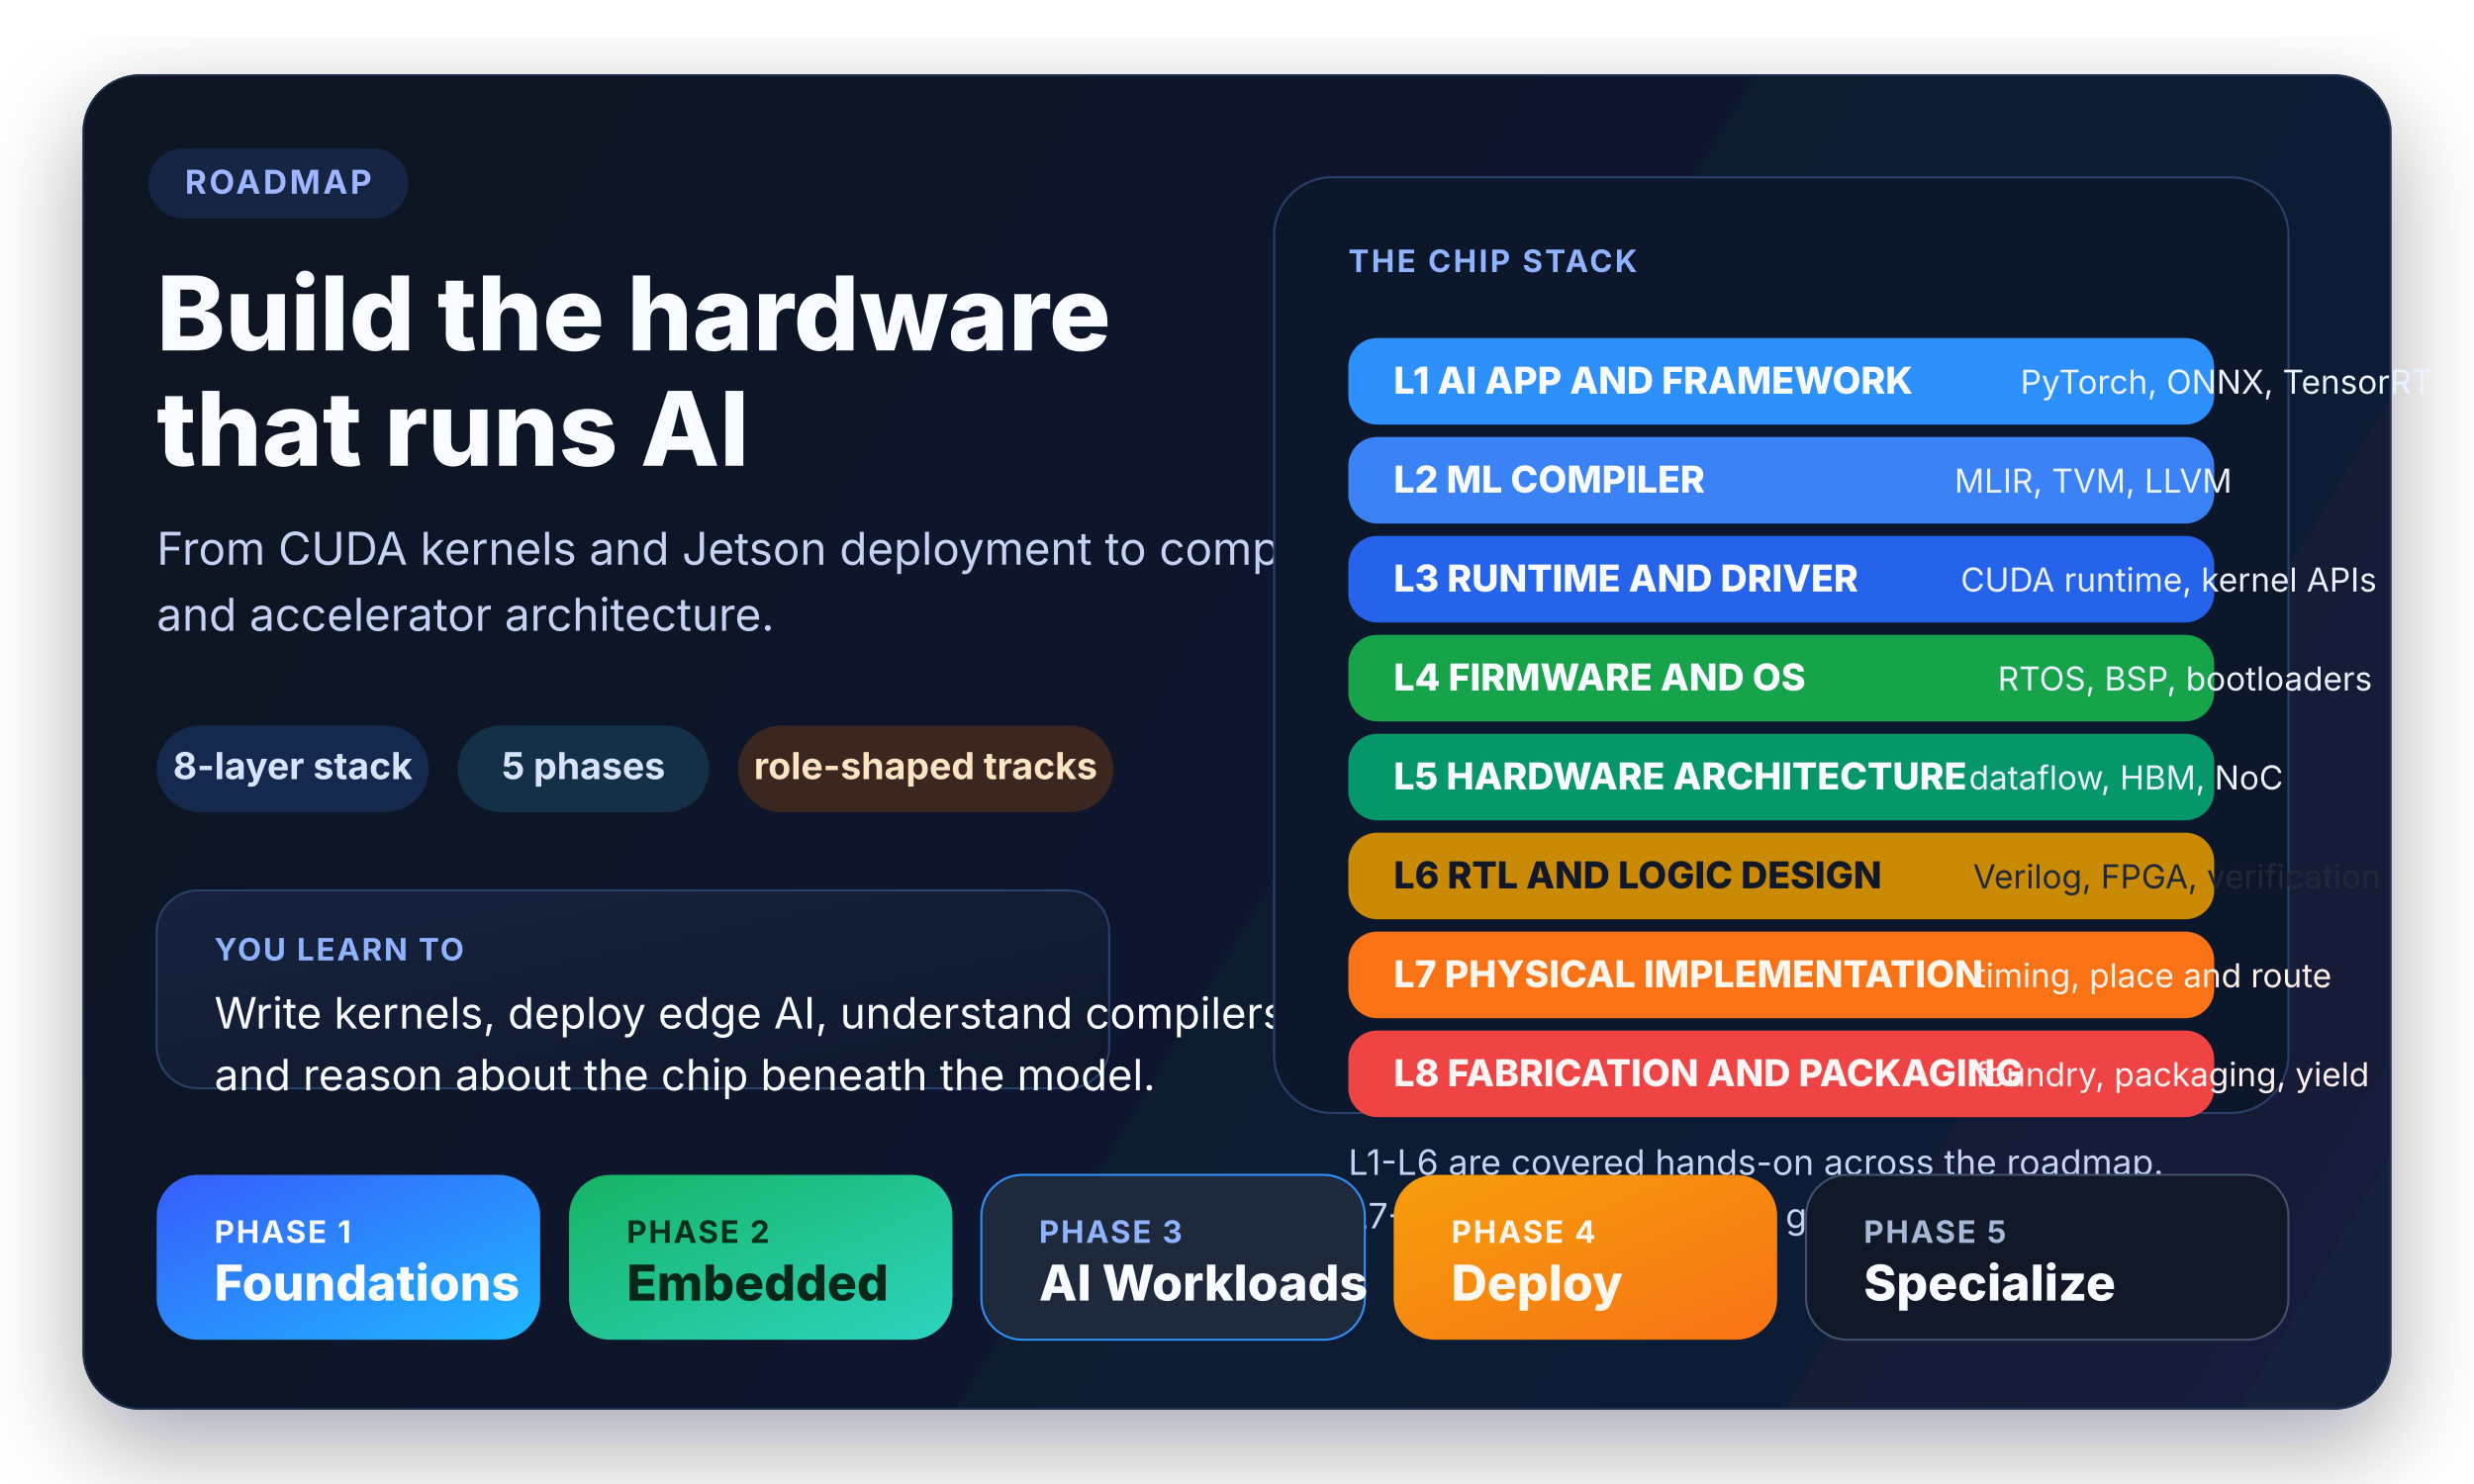
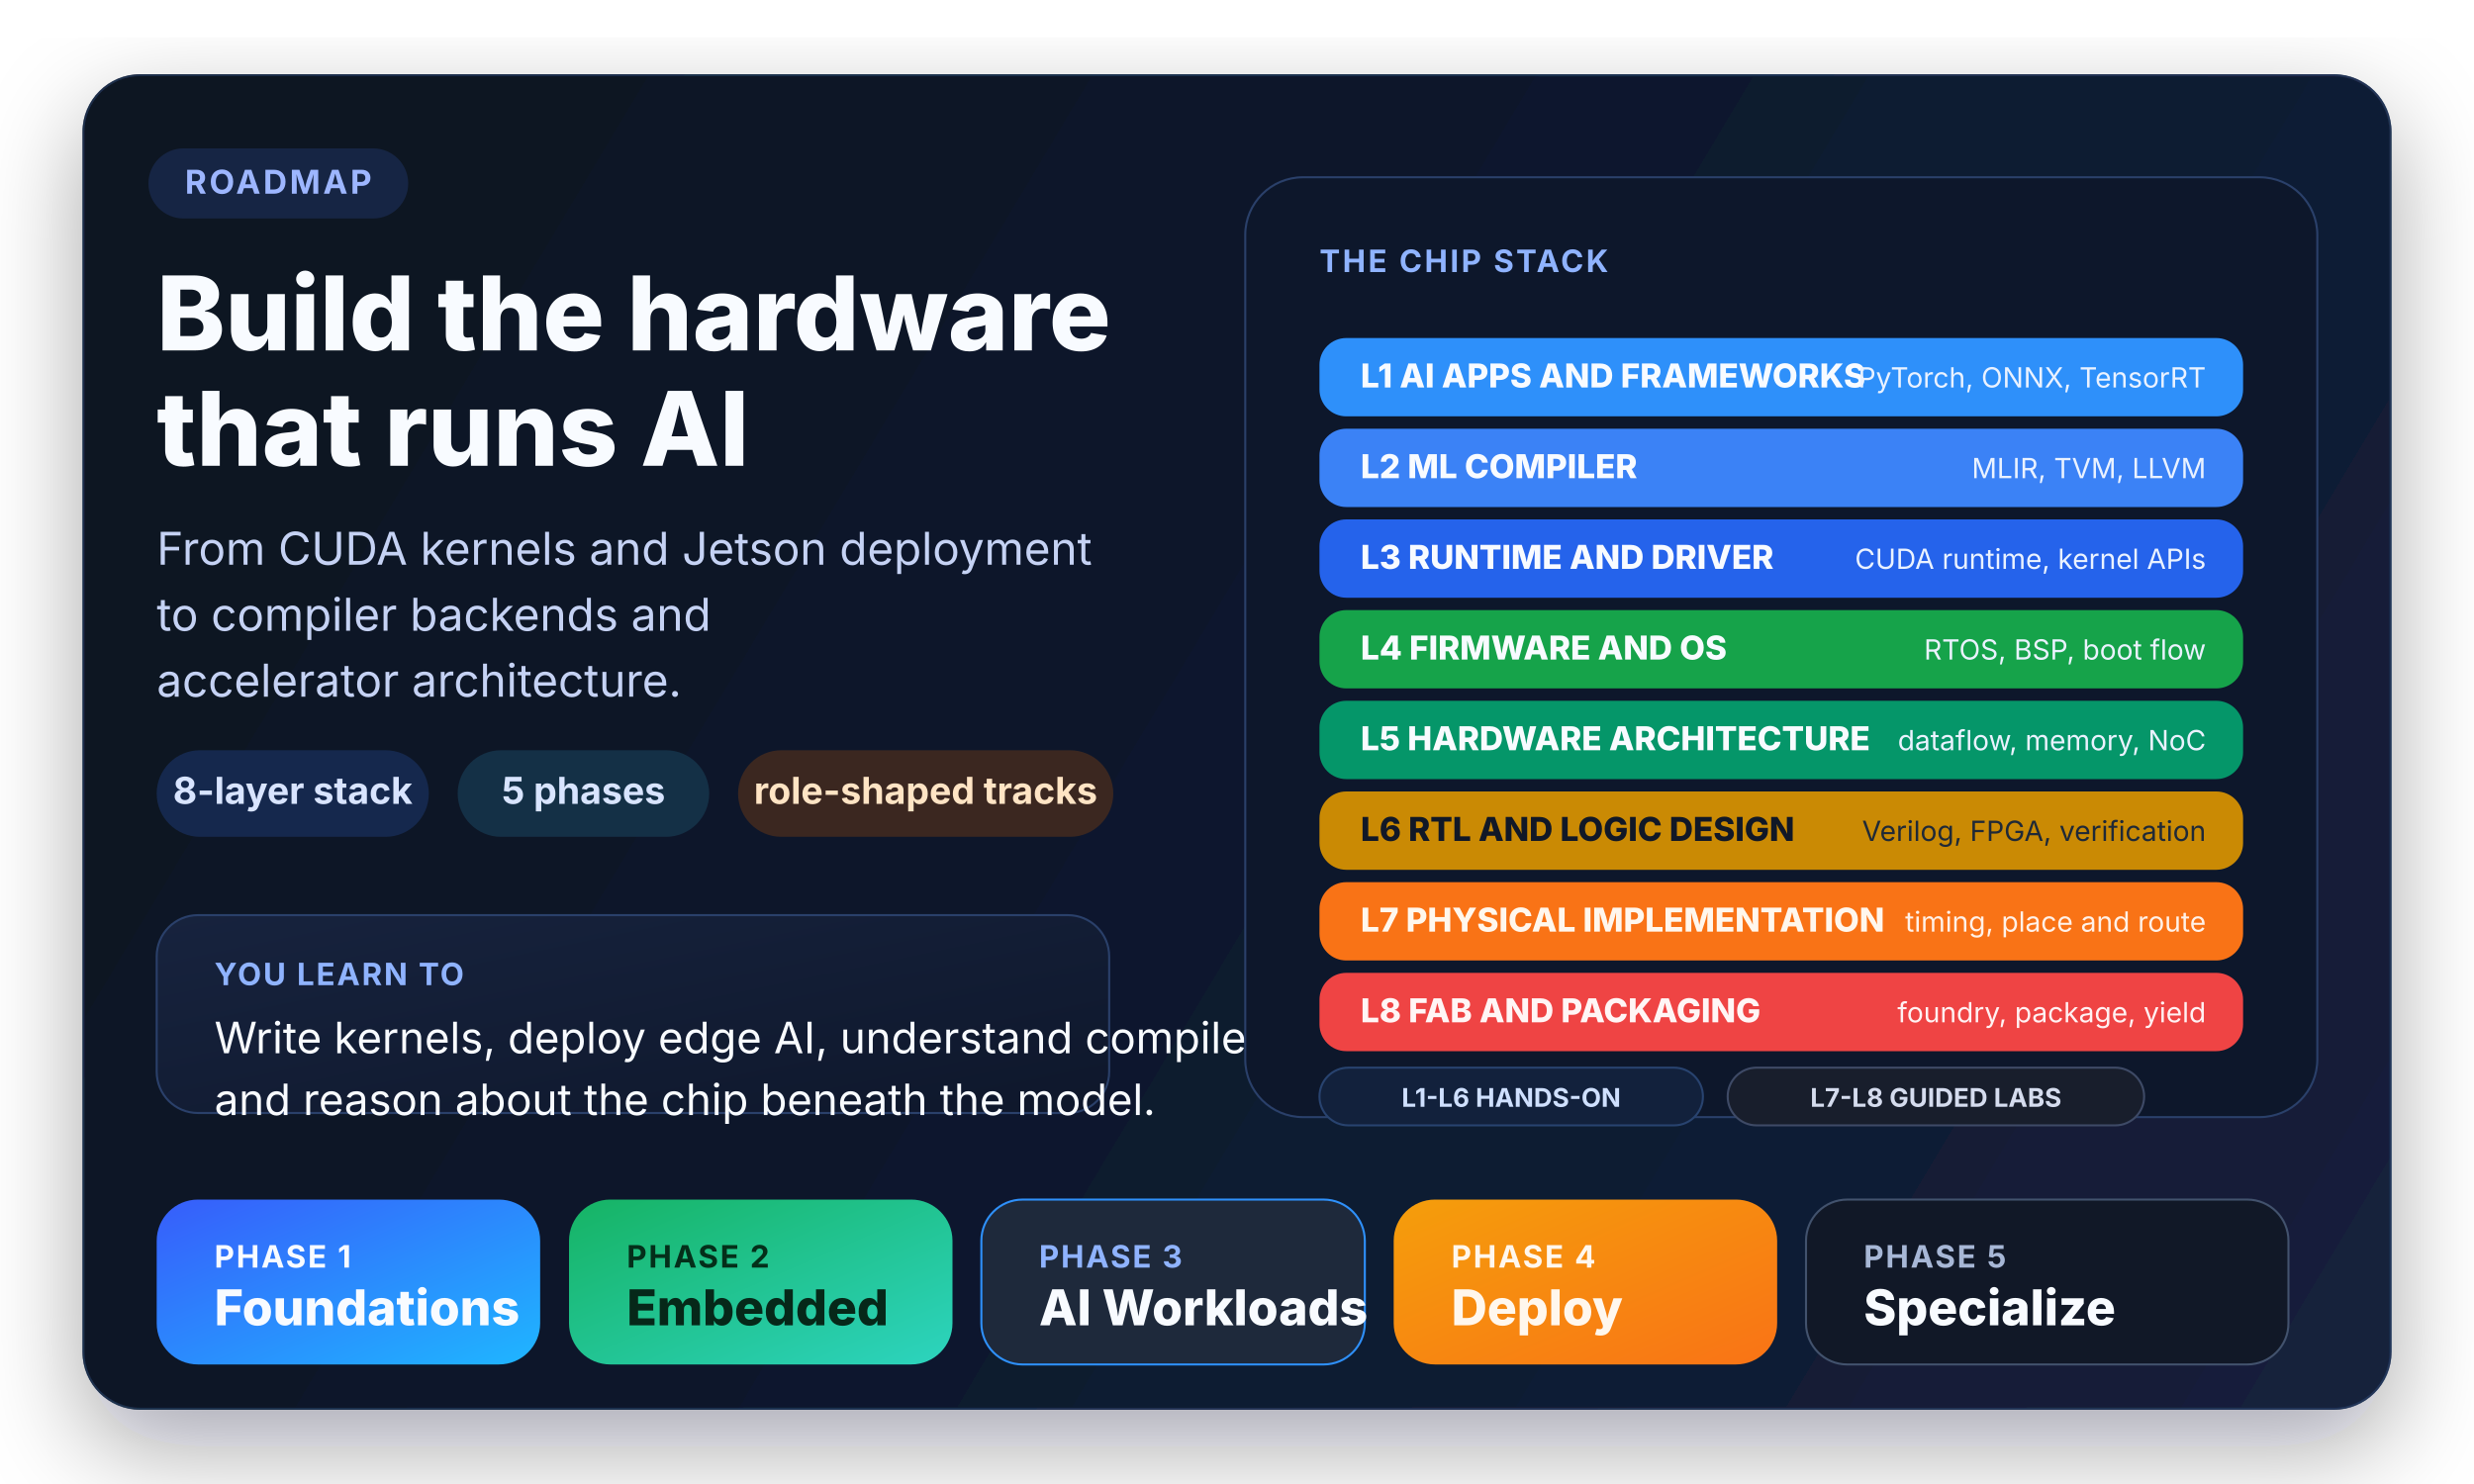
<svg xmlns="http://www.w3.org/2000/svg" width="1200" height="720" viewBox="0 0 1200 720" fill="none">
  <defs>
    <linearGradient id="bg" x1="68" y1="44" x2="1138" y2="684" gradientUnits="userSpaceOnUse">
      <stop stop-color="#0B1220" />
      <stop offset="1" stop-color="#13203B" />
    </linearGradient>
    <linearGradient id="panel" x1="0" y1="0" x2="1" y2="1">
      <stop stop-color="#17233E" />
      <stop offset="1" stop-color="#0E172B" />
    </linearGradient>
    <linearGradient id="phaseA" x1="0" y1="0" x2="1" y2="1">
      <stop stop-color="#375DFB" />
      <stop offset="1" stop-color="#1FB6FF" />
    </linearGradient>
    <linearGradient id="phaseB" x1="0" y1="0" x2="1" y2="1">
      <stop stop-color="#16B364" />
      <stop offset="1" stop-color="#2DD4BF" />
    </linearGradient>
    <linearGradient id="phaseC" x1="0" y1="0" x2="1" y2="1">
      <stop stop-color="#F59E0B" />
      <stop offset="1" stop-color="#F97316" />
    </linearGradient>
    <filter id="shadow" x="0" y="0" width="1200" height="720" filterUnits="userSpaceOnUse" color-interpolation-filters="sRGB">
      <feDropShadow dx="0" dy="18" stdDeviation="24" flood-color="#020817" flood-opacity="0.34" />
    </filter>
  </defs>
  <g filter="url(#shadow)">
    <rect x="40" y="36" width="1120" height="648" rx="28" fill="url(#bg)" />
    <rect x="40.5" y="36.5" width="1119" height="647" rx="27.5" stroke="#35507D" stroke-opacity="0.45" />
  </g>
  <rect x="72" y="72" width="126" height="34" rx="17" fill="#162544" />
  <text x="135" y="94" text-anchor="middle" fill="#9DB6FF" font-family="Inter, Arial, sans-serif" font-size="16" font-weight="700" letter-spacing="0.08em">ROADMAP</text>
  <text x="76" y="170" fill="#F8FBFF" font-family="Inter, Arial, sans-serif" font-size="50" font-weight="800">Build the hardware</text>
  <text x="76" y="226" fill="#F8FBFF" font-family="Inter, Arial, sans-serif" font-size="50" font-weight="800">that runs AI</text>
-   <text x="76" y="274" fill="#C5D2F4" font-family="Inter, Arial, sans-serif" font-size="22">From CUDA kernels and Jetson deployment to compiler backends</text>
-   <text x="76" y="306" fill="#C5D2F4" font-family="Inter, Arial, sans-serif" font-size="22">and accelerator architecture.</text>
-   <rect x="76" y="352" width="132" height="42" rx="21" fill="#15284D" />
-   <text x="142" y="378" text-anchor="middle" fill="#D8E4FF" font-family="Inter, Arial, sans-serif" font-size="18" font-weight="700">8-layer stack</text>
-   <rect x="222" y="352" width="122" height="42" rx="21" fill="#143046" />
-   <text x="283" y="378" text-anchor="middle" fill="#D8E4FF" font-family="Inter, Arial, sans-serif" font-size="18" font-weight="700">5 phases</text>
-   <rect x="358" y="352" width="182" height="42" rx="21" fill="#3B2720" />
-   <text x="449" y="378" text-anchor="middle" fill="#FFE4C4" font-family="Inter, Arial, sans-serif" font-size="18" font-weight="700">role-shaped tracks</text>
-   <rect x="76" y="432" width="462" height="96" rx="20" fill="url(#panel)" stroke="#2A406A" />
-   <text x="104" y="466" fill="#8FB3FF" font-family="Inter, Arial, sans-serif" font-size="15" font-weight="700" letter-spacing="0.06em">YOU LEARN TO</text>
-   <text x="104" y="499" fill="#F8FBFF" font-family="Inter, Arial, sans-serif" font-size="21">Write kernels, deploy edge AI, understand compilers,</text>
-   <text x="104" y="529" fill="#F8FBFF" font-family="Inter, Arial, sans-serif" font-size="21">and reason about the chip beneath the model.</text>
-   <rect x="618" y="86" width="492" height="454" rx="28" fill="#0D172B" stroke="#2A406A" />
-   <text x="654" y="132" fill="#8FB3FF" font-family="Inter, Arial, sans-serif" font-size="15" font-weight="700" letter-spacing="0.08em">THE CHIP STACK</text>
-   <rect x="654" y="164" width="420" height="42" rx="14" fill="#2E90FA" />
-   <text x="676" y="191" fill="#F8FBFF" font-family="Inter, Arial, sans-serif" font-size="18" font-weight="800">L1  AI APP AND FRAMEWORK</text>
-   <text x="980" y="191" fill="#EAF2FF" font-family="Inter, Arial, sans-serif" font-size="16">PyTorch, ONNX, TensorRT</text>
-   <rect x="654" y="212" width="420" height="42" rx="14" fill="#3B82F6" />
-   <text x="676" y="239" fill="#F8FBFF" font-family="Inter, Arial, sans-serif" font-size="18" font-weight="800">L2  ML COMPILER</text>
-   <text x="948" y="239" fill="#EAF2FF" font-family="Inter, Arial, sans-serif" font-size="16">MLIR, TVM, LLVM</text>
-   <rect x="654" y="260" width="420" height="42" rx="14" fill="#2563EB" />
-   <text x="676" y="287" fill="#F8FBFF" font-family="Inter, Arial, sans-serif" font-size="18" font-weight="800">L3  RUNTIME AND DRIVER</text>
-   <text x="951" y="287" fill="#EAF2FF" font-family="Inter, Arial, sans-serif" font-size="16">CUDA runtime, kernel APIs</text>
-   <rect x="654" y="308" width="420" height="42" rx="14" fill="#16A34A" />
-   <text x="676" y="335" fill="#F8FBFF" font-family="Inter, Arial, sans-serif" font-size="18" font-weight="800">L4  FIRMWARE AND OS</text>
-   <text x="969" y="335" fill="#EAF2FF" font-family="Inter, Arial, sans-serif" font-size="16">RTOS, BSP, bootloaders</text>
-   <rect x="654" y="356" width="420" height="42" rx="14" fill="#059669" />
-   <text x="676" y="383" fill="#F8FBFF" font-family="Inter, Arial, sans-serif" font-size="18" font-weight="800">L5  HARDWARE ARCHITECTURE</text>
-   <text x="955" y="383" fill="#EAF2FF" font-family="Inter, Arial, sans-serif" font-size="16">dataflow, HBM, NoC</text>
-   <rect x="654" y="404" width="420" height="42" rx="14" fill="#CA8A04" />
-   <text x="676" y="431" fill="#111827" font-family="Inter, Arial, sans-serif" font-size="18" font-weight="800">L6  RTL AND LOGIC DESIGN</text>
-   <text x="957" y="431" fill="#1F2937" font-family="Inter, Arial, sans-serif" font-size="16">Verilog, FPGA, verification</text>
-   <rect x="654" y="452" width="420" height="42" rx="14" fill="#F97316" />
-   <text x="676" y="479" fill="#FFF7ED" font-family="Inter, Arial, sans-serif" font-size="18" font-weight="800">L7  PHYSICAL IMPLEMENTATION</text>
-   <text x="958" y="479" fill="#FFF1E8" font-family="Inter, Arial, sans-serif" font-size="16">timing, place and route</text>
-   <rect x="654" y="500" width="420" height="42" rx="14" fill="#EF4444" />
-   <text x="676" y="527" fill="#FFF5F5" font-family="Inter, Arial, sans-serif" font-size="18" font-weight="800">L8  FABRICATION AND PACKAGING</text>
-   <text x="958" y="527" fill="#FFF1F2" font-family="Inter, Arial, sans-serif" font-size="16">foundry, packaging, yield</text>
-   <text x="654" y="570" fill="#C5D2F4" font-family="Inter, Arial, sans-serif" font-size="17">L1-L6 are covered hands-on across the roadmap.</text>
-   <text x="654" y="596" fill="#C5D2F4" font-family="Inter, Arial, sans-serif" font-size="17">L7-L8 are introduced with guided conceptual labs.</text>
-   <rect x="76" y="570" width="186" height="80" rx="20" fill="url(#phaseA)" />
-   <text x="104" y="603" fill="#F8FBFF" font-family="Inter, Arial, sans-serif" font-size="15" font-weight="700" letter-spacing="0.06em">PHASE 1</text>
-   <text x="104" y="631" fill="#F8FBFF" font-family="Inter, Arial, sans-serif" font-size="24" font-weight="800">Foundations</text>
-   <rect x="276" y="570" width="186" height="80" rx="20" fill="url(#phaseB)" />
-   <text x="304" y="603" fill="#042F1A" font-family="Inter, Arial, sans-serif" font-size="15" font-weight="700" letter-spacing="0.06em">PHASE 2</text>
-   <text x="304" y="631" fill="#062819" font-family="Inter, Arial, sans-serif" font-size="24" font-weight="800">Embedded</text>
-   <rect x="476" y="570" width="186" height="80" rx="20" fill="#1E293B" stroke="#2E90FA" />
-   <text x="504" y="603" fill="#8FB3FF" font-family="Inter, Arial, sans-serif" font-size="15" font-weight="700" letter-spacing="0.06em">PHASE 3</text>
-   <text x="504" y="631" fill="#F8FBFF" font-family="Inter, Arial, sans-serif" font-size="24" font-weight="800">AI Workloads</text>
-   <rect x="676" y="570" width="186" height="80" rx="20" fill="url(#phaseC)" />
-   <text x="704" y="603" fill="#FFF7ED" font-family="Inter, Arial, sans-serif" font-size="15" font-weight="700" letter-spacing="0.06em">PHASE 4</text>
-   <text x="704" y="631" fill="#FFF7ED" font-family="Inter, Arial, sans-serif" font-size="24" font-weight="800">Deploy</text>
-   <rect x="876" y="570" width="234" height="80" rx="20" fill="#111827" stroke="#42526D" />
-   <text x="904" y="603" fill="#A7B7D6" font-family="Inter, Arial, sans-serif" font-size="15" font-weight="700" letter-spacing="0.06em">PHASE 5</text>
-   <text x="904" y="631" fill="#F8FBFF" font-family="Inter, Arial, sans-serif" font-size="24" font-weight="800">Specialize</text>
+   <text x="76" y="274" fill="#C5D2F4" font-family="Inter, Arial, sans-serif" font-size="22">From CUDA kernels and Jetson deployment</text>
+   <text x="76" y="306" fill="#C5D2F4" font-family="Inter, Arial, sans-serif" font-size="22">to compiler backends and</text>
+   <text x="76" y="338" fill="#C5D2F4" font-family="Inter, Arial, sans-serif" font-size="22">accelerator architecture.</text>
+   <rect x="76" y="364" width="132" height="42" rx="21" fill="#15284D" />
+   <text x="142" y="390" text-anchor="middle" fill="#D8E4FF" font-family="Inter, Arial, sans-serif" font-size="18" font-weight="700">8-layer stack</text>
+   <rect x="222" y="364" width="122" height="42" rx="21" fill="#143046" />
+   <text x="283" y="390" text-anchor="middle" fill="#D8E4FF" font-family="Inter, Arial, sans-serif" font-size="18" font-weight="700">5 phases</text>
+   <rect x="358" y="364" width="182" height="42" rx="21" fill="#3B2720" />
+   <text x="449" y="390" text-anchor="middle" fill="#FFE4C4" font-family="Inter, Arial, sans-serif" font-size="18" font-weight="700">role-shaped tracks</text>
+   <rect x="76" y="444" width="462" height="96" rx="20" fill="url(#panel)" stroke="#2A406A" />
+   <text x="104" y="478" fill="#8FB3FF" font-family="Inter, Arial, sans-serif" font-size="15" font-weight="700" letter-spacing="0.06em">YOU LEARN TO</text>
+   <text x="104" y="511" fill="#F8FBFF" font-family="Inter, Arial, sans-serif" font-size="21">Write kernels, deploy edge AI, understand compilers,</text>
+   <text x="104" y="541" fill="#F8FBFF" font-family="Inter, Arial, sans-serif" font-size="21">and reason about the chip beneath the model.</text>
+   <rect x="604" y="86" width="520" height="456" rx="28" fill="#0D172B" stroke="#2A406A" />
+   <text x="640" y="132" fill="#8FB3FF" font-family="Inter, Arial, sans-serif" font-size="15" font-weight="700" letter-spacing="0.08em">THE CHIP STACK</text>
+   <rect x="640" y="164" width="448" height="38" rx="13" fill="#2E90FA" />
+   <text x="660" y="188" fill="#F8FBFF" font-family="Inter, Arial, sans-serif" font-size="16" font-weight="800">L1  AI APPS AND FRAMEWORKS</text>
+   <text x="1070" y="188" text-anchor="end" fill="#EAF2FF" font-family="Inter, Arial, sans-serif" font-size="13.5">PyTorch, ONNX, TensorRT</text>
+   <rect x="640" y="208" width="448" height="38" rx="13" fill="#3B82F6" />
+   <text x="660" y="232" fill="#F8FBFF" font-family="Inter, Arial, sans-serif" font-size="16" font-weight="800">L2  ML COMPILER</text>
+   <text x="1070" y="232" text-anchor="end" fill="#EAF2FF" font-family="Inter, Arial, sans-serif" font-size="13.5">MLIR, TVM, LLVM</text>
+   <rect x="640" y="252" width="448" height="38" rx="13" fill="#2563EB" />
+   <text x="660" y="276" fill="#F8FBFF" font-family="Inter, Arial, sans-serif" font-size="16" font-weight="800">L3  RUNTIME AND DRIVER</text>
+   <text x="1070" y="276" text-anchor="end" fill="#EAF2FF" font-family="Inter, Arial, sans-serif" font-size="13.5">CUDA runtime, kernel APIs</text>
+   <rect x="640" y="296" width="448" height="38" rx="13" fill="#16A34A" />
+   <text x="660" y="320" fill="#F8FBFF" font-family="Inter, Arial, sans-serif" font-size="16" font-weight="800">L4  FIRMWARE AND OS</text>
+   <text x="1070" y="320" text-anchor="end" fill="#EAF2FF" font-family="Inter, Arial, sans-serif" font-size="13.5">RTOS, BSP, boot flow</text>
+   <rect x="640" y="340" width="448" height="38" rx="13" fill="#059669" />
+   <text x="660" y="364" fill="#F8FBFF" font-family="Inter, Arial, sans-serif" font-size="16" font-weight="800">L5  HARDWARE ARCHITECTURE</text>
+   <text x="1070" y="364" text-anchor="end" fill="#EAF2FF" font-family="Inter, Arial, sans-serif" font-size="13.5">dataflow, memory, NoC</text>
+   <rect x="640" y="384" width="448" height="38" rx="13" fill="#CA8A04" />
+   <text x="660" y="408" fill="#111827" font-family="Inter, Arial, sans-serif" font-size="16" font-weight="800">L6  RTL AND LOGIC DESIGN</text>
+   <text x="1070" y="408" text-anchor="end" fill="#1F2937" font-family="Inter, Arial, sans-serif" font-size="13.5">Verilog, FPGA, verification</text>
+   <rect x="640" y="428" width="448" height="38" rx="13" fill="#F97316" />
+   <text x="660" y="452" fill="#FFF7ED" font-family="Inter, Arial, sans-serif" font-size="16" font-weight="800">L7  PHYSICAL IMPLEMENTATION</text>
+   <text x="1070" y="452" text-anchor="end" fill="#FFF1E8" font-family="Inter, Arial, sans-serif" font-size="13.5">timing, place and route</text>
+   <rect x="640" y="472" width="448" height="38" rx="13" fill="#EF4444" />
+   <text x="660" y="496" fill="#FFF5F5" font-family="Inter, Arial, sans-serif" font-size="16" font-weight="800">L8  FAB AND PACKAGING</text>
+   <text x="1070" y="496" text-anchor="end" fill="#FFF1F2" font-family="Inter, Arial, sans-serif" font-size="13.5">foundry, package, yield</text>
+   <rect x="640" y="518" width="186" height="28" rx="14" fill="#12213C" stroke="#28436F" />
+   <text x="733" y="537" text-anchor="middle" fill="#CFE0FF" font-family="Inter, Arial, sans-serif" font-size="12.5" font-weight="700">L1-L6 HANDS-ON</text>
+   <rect x="838" y="518" width="202" height="28" rx="14" fill="#181E2C" stroke="#3E4A66" />
+   <text x="939" y="537" text-anchor="middle" fill="#D5DCEE" font-family="Inter, Arial, sans-serif" font-size="12.5" font-weight="700">L7-L8 GUIDED LABS</text>
+   <rect x="76" y="582" width="186" height="80" rx="20" fill="url(#phaseA)" />
+   <text x="104" y="615" fill="#F8FBFF" font-family="Inter, Arial, sans-serif" font-size="15" font-weight="700" letter-spacing="0.06em">PHASE 1</text>
+   <text x="104" y="643" fill="#F8FBFF" font-family="Inter, Arial, sans-serif" font-size="24" font-weight="800">Foundations</text>
+   <rect x="276" y="582" width="186" height="80" rx="20" fill="url(#phaseB)" />
+   <text x="304" y="615" fill="#042F1A" font-family="Inter, Arial, sans-serif" font-size="15" font-weight="700" letter-spacing="0.06em">PHASE 2</text>
+   <text x="304" y="643" fill="#062819" font-family="Inter, Arial, sans-serif" font-size="24" font-weight="800">Embedded</text>
+   <rect x="476" y="582" width="186" height="80" rx="20" fill="#1E293B" stroke="#2E90FA" />
+   <text x="504" y="615" fill="#8FB3FF" font-family="Inter, Arial, sans-serif" font-size="15" font-weight="700" letter-spacing="0.06em">PHASE 3</text>
+   <text x="504" y="643" fill="#F8FBFF" font-family="Inter, Arial, sans-serif" font-size="24" font-weight="800">AI Workloads</text>
+   <rect x="676" y="582" width="186" height="80" rx="20" fill="url(#phaseC)" />
+   <text x="704" y="615" fill="#FFF7ED" font-family="Inter, Arial, sans-serif" font-size="15" font-weight="700" letter-spacing="0.06em">PHASE 4</text>
+   <text x="704" y="643" fill="#FFF7ED" font-family="Inter, Arial, sans-serif" font-size="24" font-weight="800">Deploy</text>
+   <rect x="876" y="582" width="234" height="80" rx="20" fill="#111827" stroke="#42526D" />
+   <text x="904" y="615" fill="#A7B7D6" font-family="Inter, Arial, sans-serif" font-size="15" font-weight="700" letter-spacing="0.06em">PHASE 5</text>
+   <text x="904" y="643" fill="#F8FBFF" font-family="Inter, Arial, sans-serif" font-size="24" font-weight="800">Specialize</text>
</svg>
